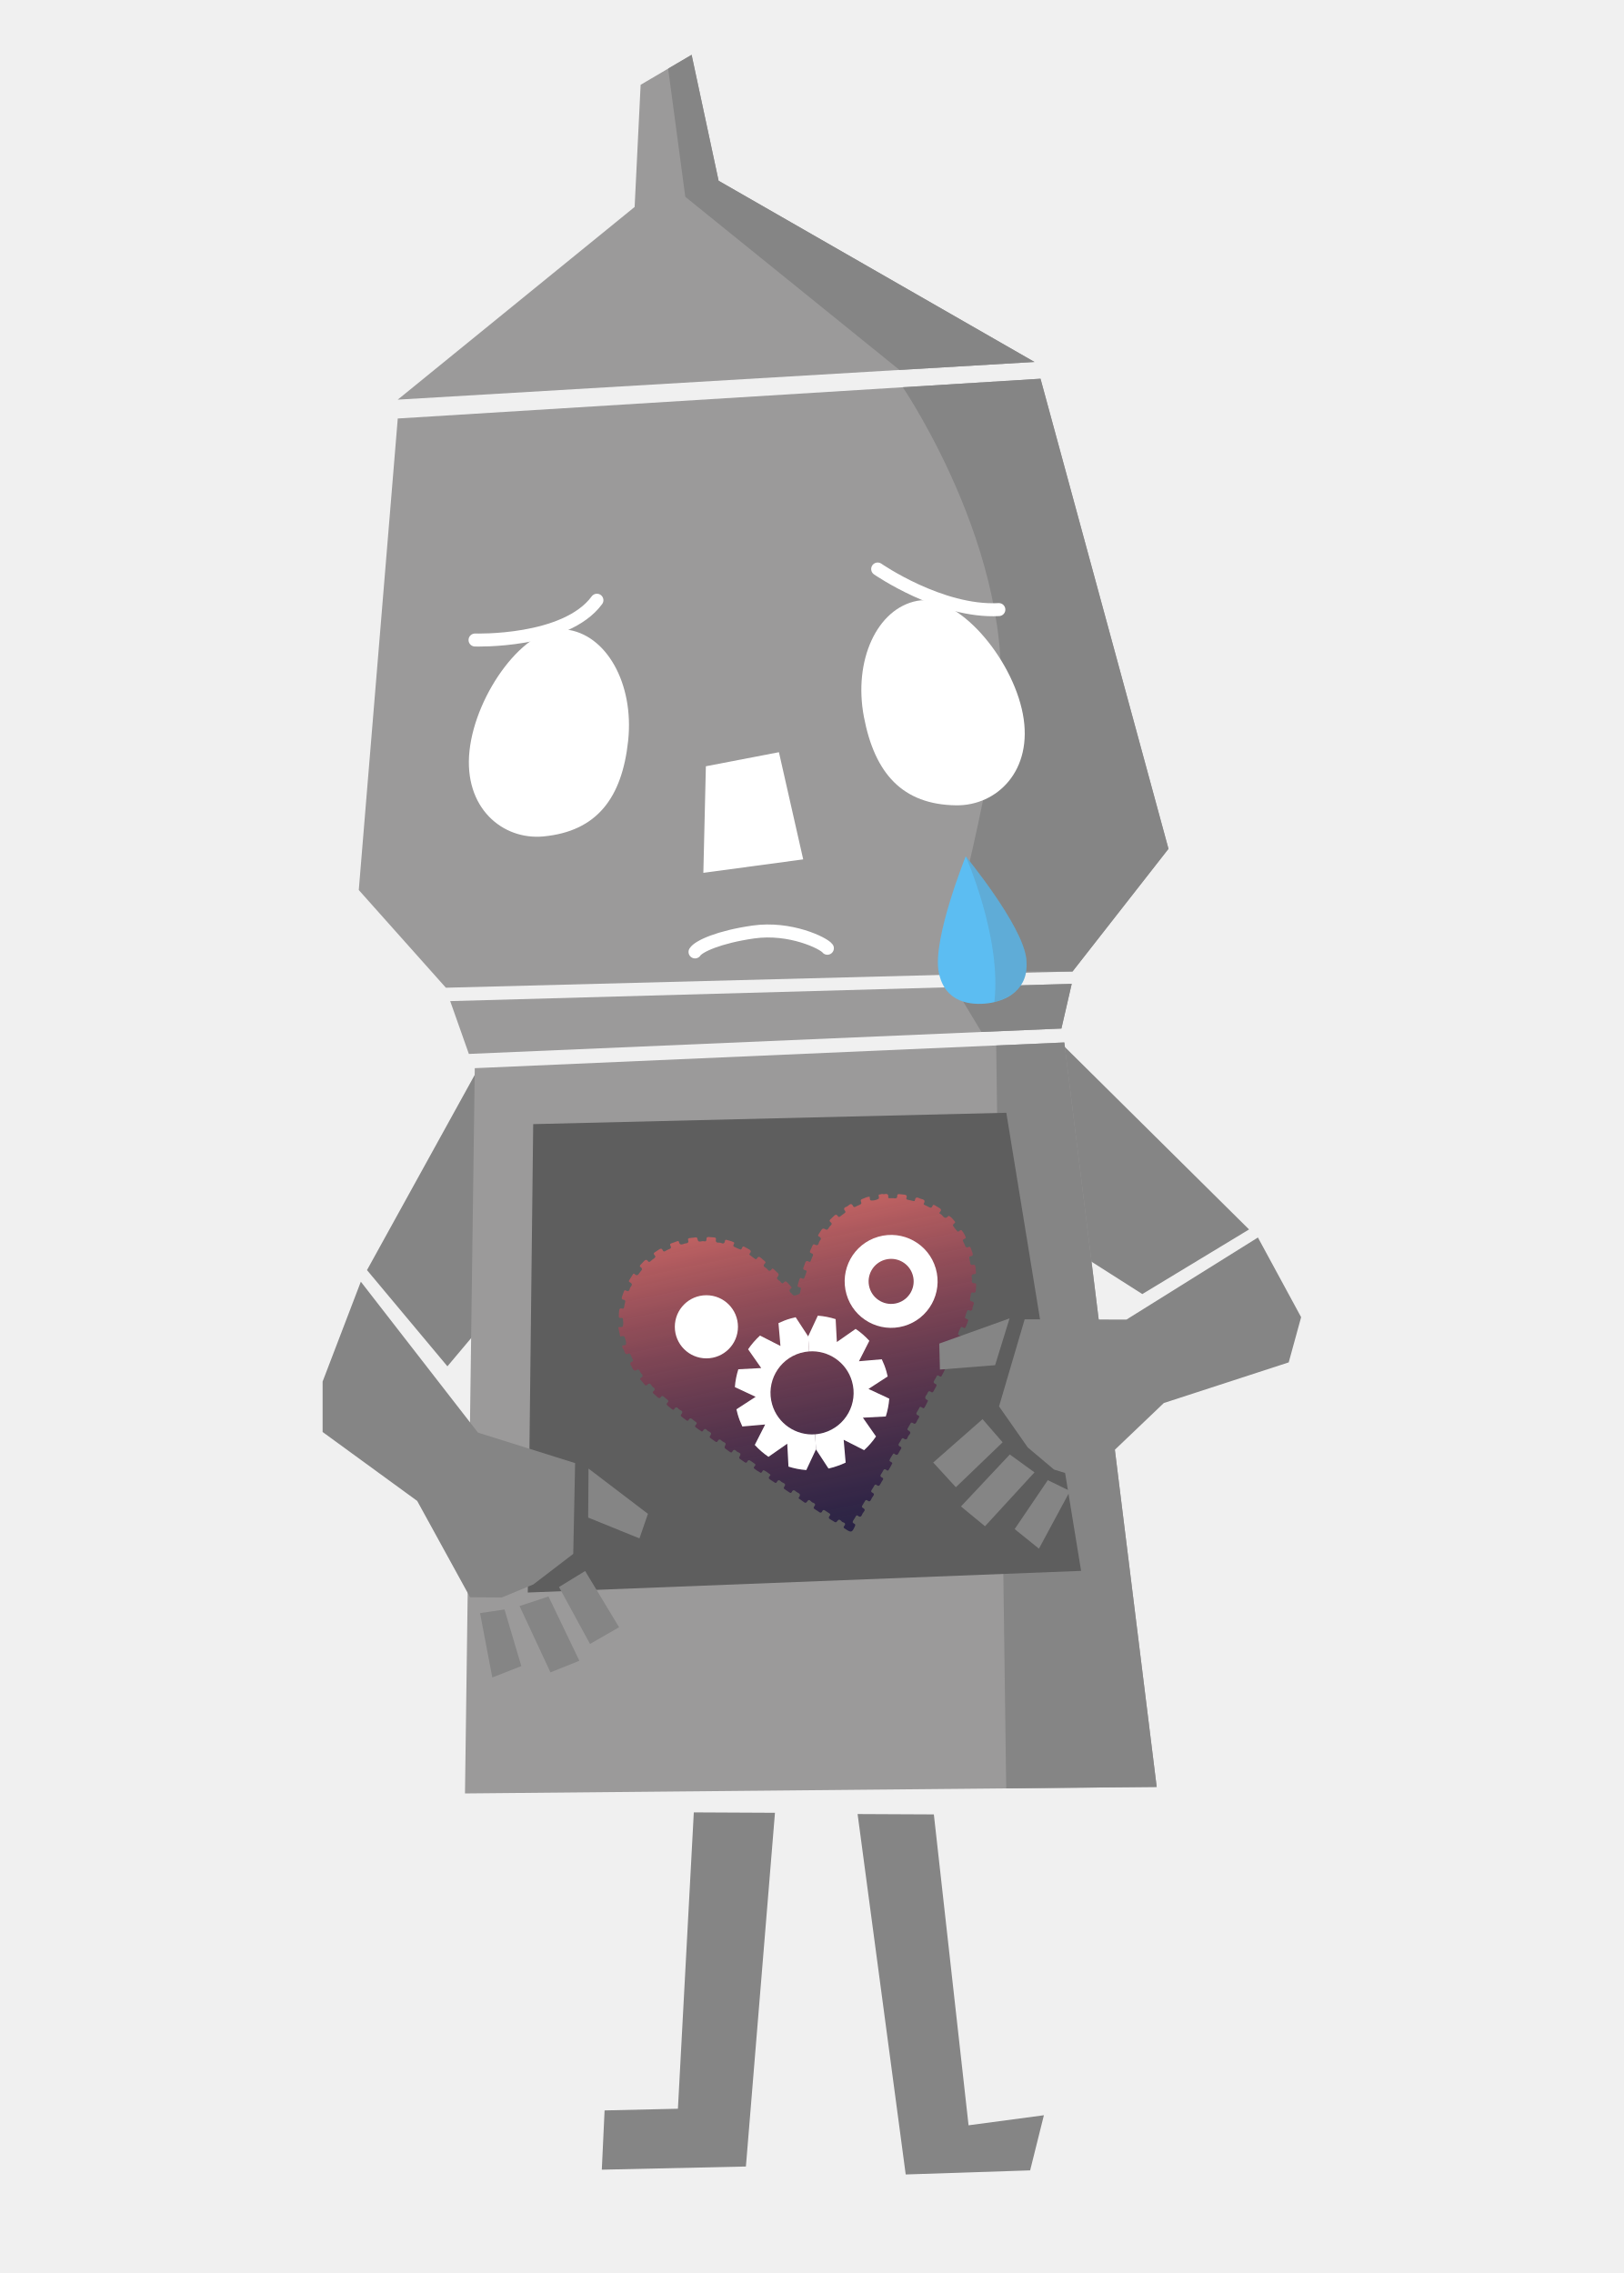
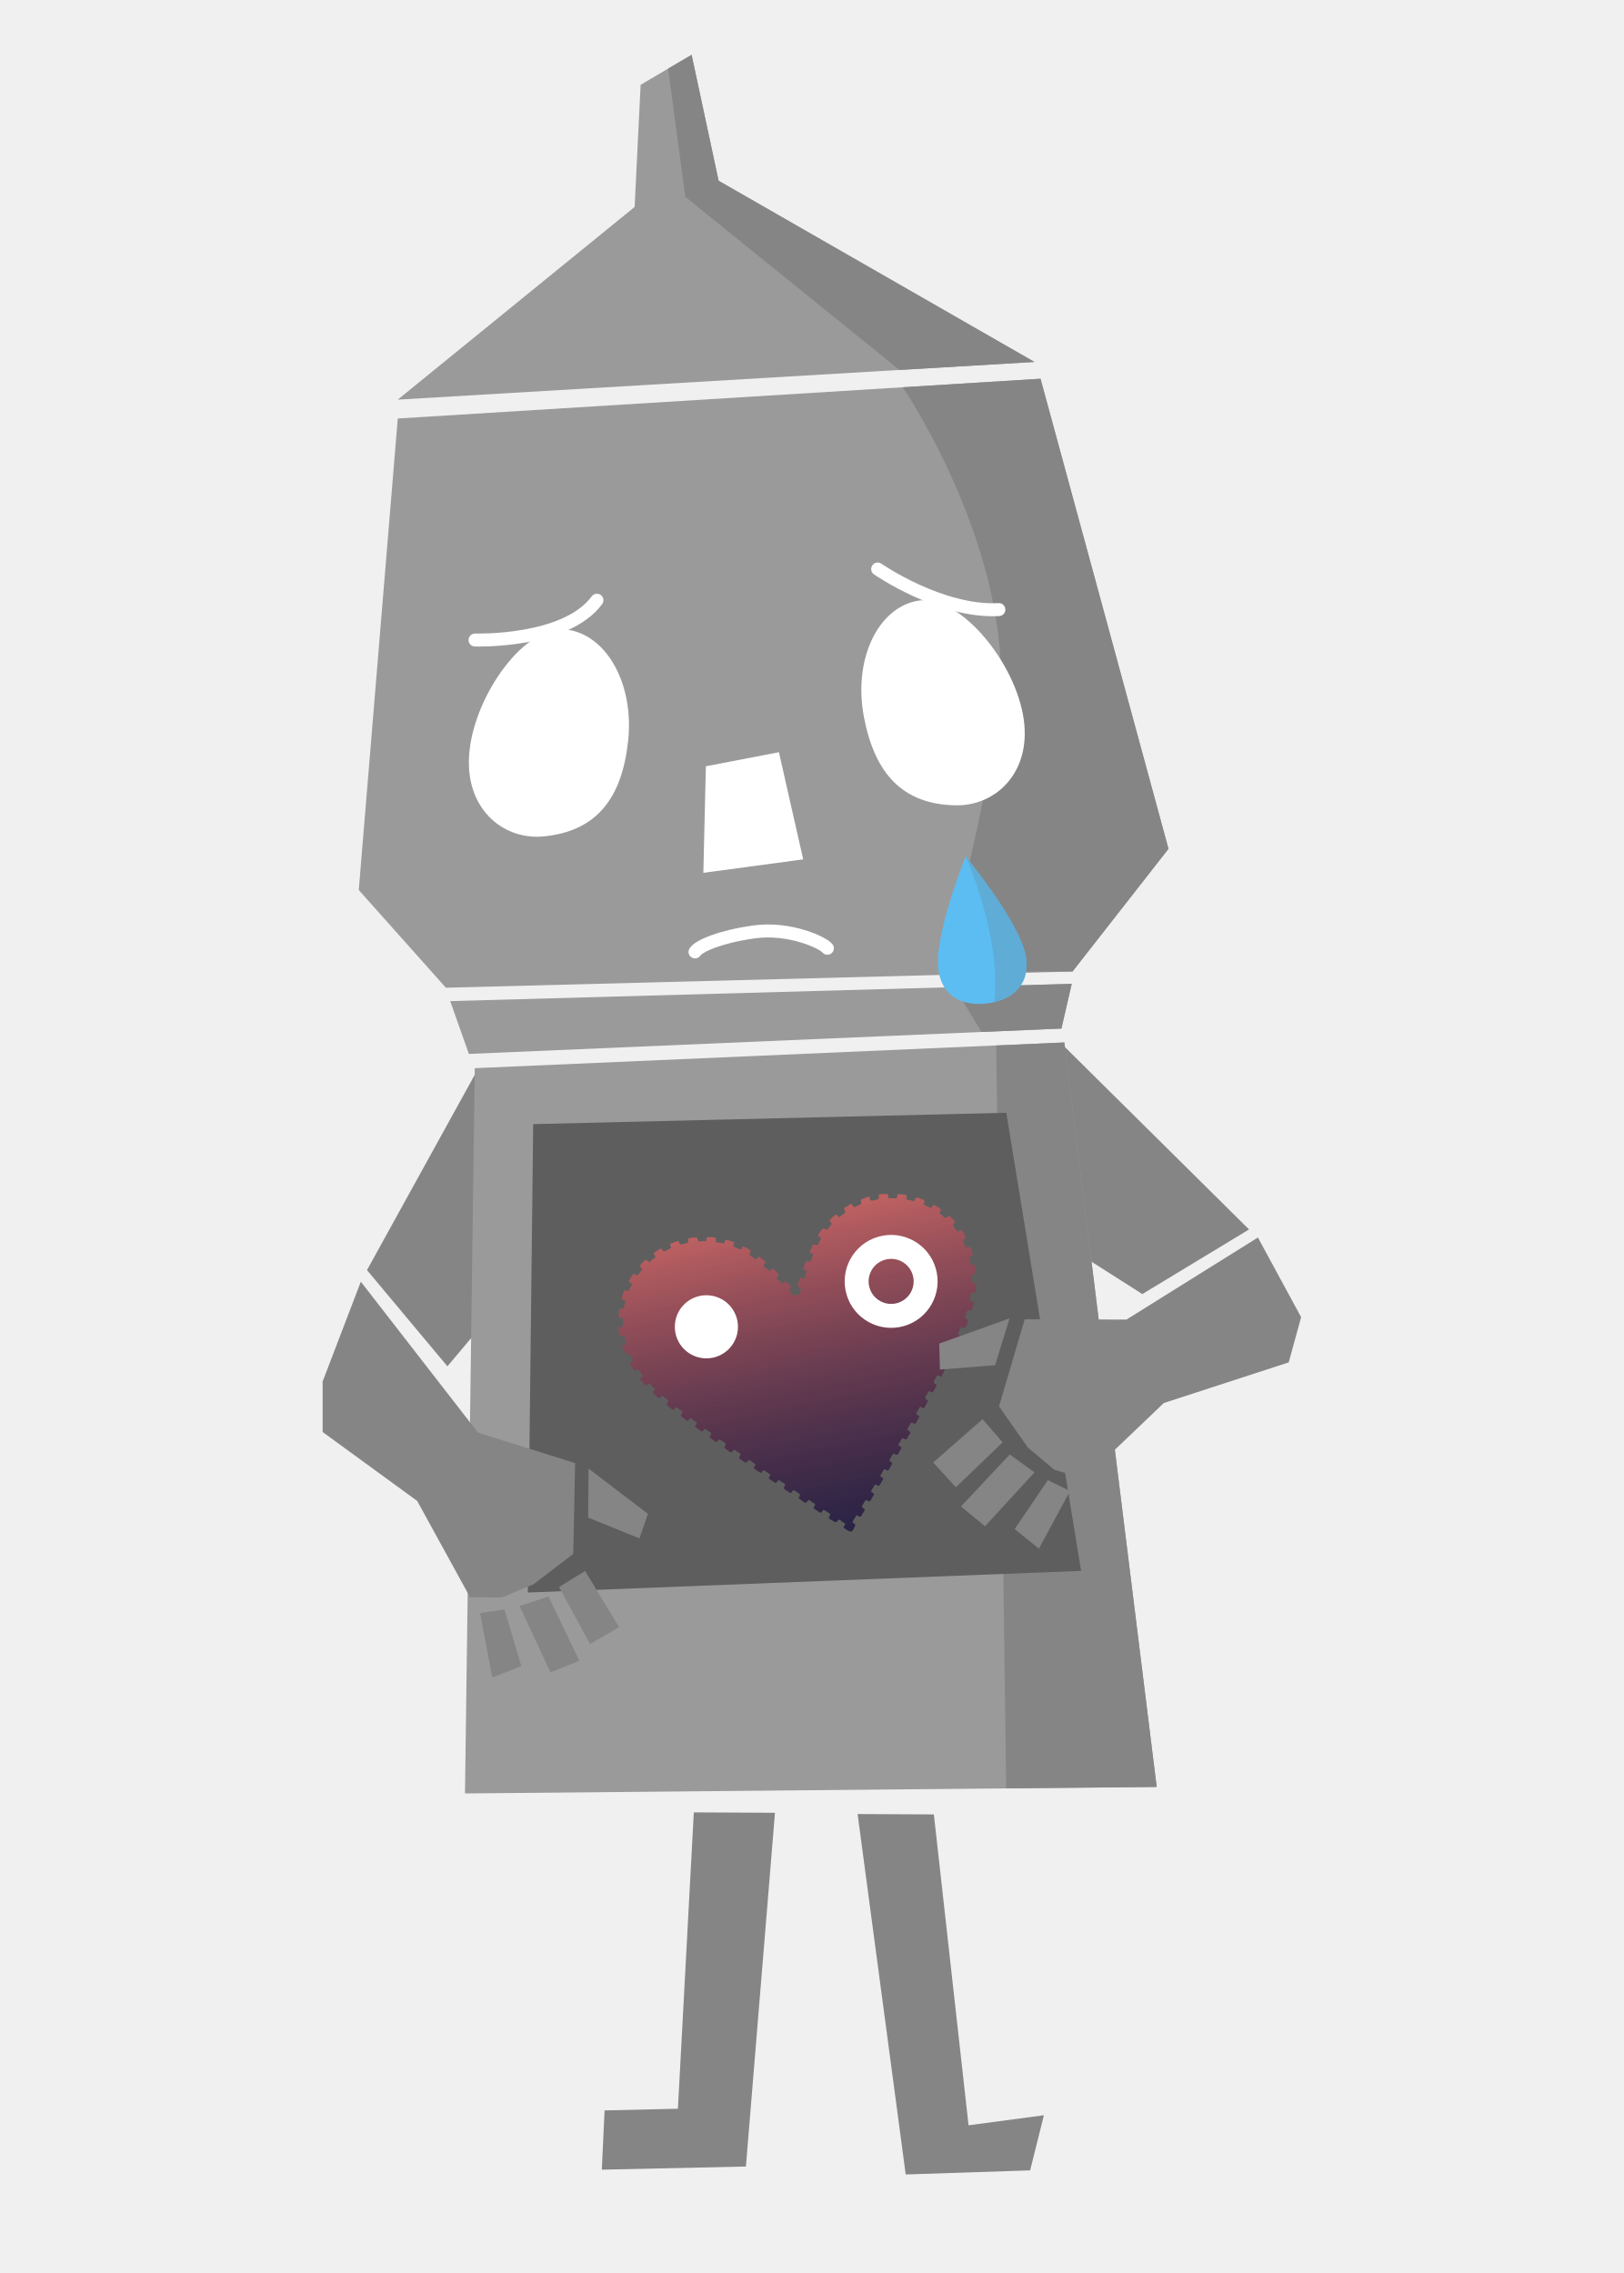
<svg xmlns="http://www.w3.org/2000/svg" version="1.1" id="圖層_1" x="0px" y="0px" width="500px" height="700px" viewBox="0 0 500 700" enable-background="new 0 0 500 700" xml:space="preserve">
  <g>
    <polygon fill="#858585" points="384.624,378.623 327.432,321.974 311.854,373.116 351.755,398.523  " />
    <polygon fill="#858585" points="113.009,391.146 146.741,330.01 177.11,374.01 137.771,420.772  " />
    <polygon fill="#9B9A9A" points="138.631,308.306 144.378,324.569 326.843,316.752 330.015,302.995  " />
    <polygon fill="#9B9A9A" points="122.485,128.882 110.48,274.097 137.298,304.182 330.26,299.189 359.811,261.402 320.405,116.635     " />
    <polygon fill="#9B9A9A" points="197.27,26.116 212.968,16.881 221.279,55.666 318.544,111.468 122.471,123.077 195.423,63.734  " />
    <polygon fill="#9B9A9A" points="146.196,328.957 327.736,321.037 356.184,550.315 143.183,552.315  " />
    <g>
      <polygon fill="#858585" points="293.912,303.997 302.217,317.807 326.843,316.752 330.015,302.995   " />
      <path fill="#858585" d="M277.999,119.259l42.406-2.624l39.405,144.767l-29.551,37.787l-41.22,0.074    c0,0,7.254-17.083,17.724-73.527C316.131,175.238,277.999,119.259,277.999,119.259z" />
      <polygon fill="#858585" points="306.764,321.974 309.844,550.751 356.184,550.315 327.736,321.037   " />
      <polygon fill="#858585" points="205.742,21.132 211.021,60.605 276.98,113.929 318.544,111.468 221.279,55.666 212.968,16.881       " />
    </g>
    <polygon fill="#FFFFFF" points="217.36,235.982 239.855,231.651 247.33,264.656 216.584,268.8  " />
    <polygon fill="#858585" points="213.646,558.147 238.636,558.271 229.687,667.205 185.315,668.182 186.172,649.933    208.752,649.412  " />
    <polygon fill="#858585" points="264.079,558.658 287.561,558.77 298.249,654.515 321.449,651.414 317.21,668.396 278.896,669.654     " />
    <path fill="#FFFFFF" d="M193.424,228.152c-1.889,17.601-9.639,27.879-26.09,29.437c-12.535,1.187-24.649-8.77-22.76-26.371   c1.888-17.601,17.079-38.711,29.601-37.369C186.696,195.194,195.313,210.551,193.424,228.152z" />
    <path fill="#FFFFFF" d="M266.029,220.797c3.317,17.389,11.877,27,28.401,27.213c12.594,0.161,23.853-10.749,20.536-28.138   c-3.317-17.389-20.179-37.192-32.547-34.832C270.051,187.399,262.713,203.408,266.029,220.797z" />
    <path fill="none" stroke="#FFFFFF" stroke-width="4" stroke-linecap="round" stroke-miterlimit="10" d="M214.022,293.157   c1.071-1.728,7.385-4.627,17.969-6.138c11.318-1.614,21.654,3.447,22.785,5.007" />
    <path fill="none" stroke="#FFFFFF" stroke-width="4" stroke-linecap="round" stroke-miterlimit="10" d="M146.278,197.102   c0,0,27.851,0.908,37.532-12.254" />
    <path fill="none" stroke="#FFFFFF" stroke-width="4" stroke-linecap="round" stroke-miterlimit="10" d="M270.262,175.238   c0,0,19.38,13.454,37.318,12.493" />
    <g>
      <path fill="#5CBDF2" d="M316.004,295.107c-1.262-10.296-18.628-31.393-18.628-31.393s-10.236,25.353-8.336,35.549    c1.823,9.773,10.16,10.359,15.298,9.705C309.599,308.246,317.206,304.977,316.004,295.107z" />
      <path opacity="0.2" fill="#686868" d="M297.376,263.715c0,0,11.152,25.122,8.816,44.901c0,0,5.331-1.416,7.69-4.512    c2.358-3.096,2.47-6.071,2.121-8.997C314.791,284.909,297.376,263.715,297.376,263.715z" />
    </g>
    <polygon fill="#5E5E5E" points="164.188,346.188 309.876,342.691 332.901,483.77 162.521,490.438  " />
    <g>
      <g>
        <linearGradient id="SVGID_1_" gradientUnits="userSpaceOnUse" x1="246.781" y1="422.876" x2="246.781" y2="522.638" gradientTransform="matrix(0.9787 -0.2054 0.2054 0.9787 -88.2761 11.1357)">
          <stop offset="0" style="stop-color:#CA6262" />
          <stop offset="1" style="stop-color:#0A0036;stop-opacity:0.7" />
        </linearGradient>
        <path opacity="0.9" fill-rule="evenodd" clip-rule="evenodd" fill="url(#SVGID_1_)" d="M190.978,411.578     c-0.197-0.94-0.395-1.88-0.592-2.82c0.473-0.188,1.274,0.115,1.416-0.335c0.213-0.668,0.098-1.459,0.03-2.189     c-0.053-0.562-0.576-0.296-0.897-0.359c-0.326-0.065-0.413-0.267-0.398-0.557c0.022-0.403,0.037-0.81,0.074-1.214     c0.063-0.655,0.008-1.424,1.091-1.099c0.338,0.102,0.434-0.198,0.489-0.458c0.107-0.506,0.174-1.02,0.306-1.516     c0.107-0.401,0.032-0.678-0.393-0.731c-0.79-0.101-0.712-0.561-0.511-1.104c0.182-0.483,0.353-0.972,0.517-1.461     c0.116-0.343,0.328-0.502,0.657-0.298c0.711,0.44,1.052,0.036,1.155-0.572c0.108-0.639,1.392-1.289,0.039-1.959     c-0.253-0.126-0.428-0.295-0.231-0.604c0.396-0.622,0.783-1.251,1.184-1.87c0.104-0.159,0.254-0.297,0.445-0.11     c1.028,1.002,1.312-0.106,1.79-0.633c0.428-0.47,0.913-0.933,0.068-1.49c-0.352-0.23-0.138-0.516,0.072-0.742     c0.275-0.298,0.563-0.586,0.843-0.88c0.446-0.469,0.87-0.983,1.453-0.129c0.229,0.337,0.496,0.16,0.744-0.055     c0.332-0.292,0.671-0.582,1.038-0.827c0.451-0.3,0.631-0.608,0.183-1.045c-0.424-0.416-0.213-0.691,0.195-0.94     c0.346-0.212,0.681-0.439,1.019-0.665c0.522-0.348,1.021-0.655,1.364,0.219c0.142,0.362,0.441,0.315,0.736,0.155     c0.356-0.192,0.703-0.421,1.08-0.556c0.598-0.21,0.872-0.483,0.491-1.12c-0.218-0.368-0.051-0.608,0.356-0.735     c0.492-0.154,0.963-0.376,1.455-0.523c0.255-0.076,0.693-0.338,0.781,0.02c0.375,1.549,1.357,0.596,2.094,0.541     c0.531-0.039,1.051-0.204,0.78-0.965c-0.146-0.411,0.048-0.624,0.463-0.671c0.586-0.065,1.173-0.124,1.757-0.209     c0.411-0.059,0.6,0.076,0.662,0.502c0.203,1.391,1.265,0.497,1.917,0.679c0.573,0.16,0.914-0.068,0.854-0.743     c-0.035-0.416,0.227-0.589,0.633-0.557c0.588,0.047,1.177,0.081,1.765,0.133c0.331,0.03,0.583,0.172,0.509,0.56     c-0.29,1.506,1.021,0.845,1.592,1.144c0.551,0.289,1.079,0.216,1.171-0.591c0.026-0.231,0.164-0.453,0.44-0.377     c0.743,0.207,1.517,0.37,2.204,0.703c0.53,0.256-0.066,0.697-0.036,1.061c0.009,0.1,0.02,0.259,0.08,0.287     c0.661,0.32,1.313,0.686,2.01,0.903c0.48,0.149,0.505-0.434,0.7-0.708c0.221-0.309,0.44-0.179,0.67-0.061     c0.328,0.17,0.66,0.334,0.971,0.531c0.556,0.353,1.409,0.594,0.589,1.509c-0.248,0.279,0.027,0.453,0.24,0.607     c0.417,0.304,0.844,0.6,1.242,0.927c0.315,0.259,0.59,0.32,0.805-0.077c0.372-0.687,0.767-0.487,1.211-0.08     c0.353,0.324,0.73,0.621,1.103,0.925c0.264,0.214,0.397,0.436,0.103,0.728c-1.036,1.027,0.276,1.217,0.641,1.713     c0.404,0.551,0.902,0.901,1.433,0.075c0.194-0.303,0.419-0.202,0.636,0.012c0.262,0.259,0.545,0.498,0.806,0.759     c0.463,0.461,1.092,0.724,0.337,1.638c-0.547,0.663,0.637,1.019,0.986,1.552c0.292,0.445,0.66,0.579,1.054,0.077     c0.358-0.454,0.665-0.291,0.979,0.071c0.338,0.39,0.699,0.759,1.055,1.133c0.186,0.193,0.42,0.424,0.13,0.645     c-1.086,0.818-0.118,1.246,0.3,1.801c0.589,0.78,1.257,0.262,1.864,0.101c0.811-0.218,0.609-1.061,0.82-1.63     c0.245-0.662-0.464-0.47-0.735-0.677c-0.109-0.083-0.319-0.202-0.305-0.258c0.198-0.746,0.378-1.506,0.667-2.22     c0.244-0.602,0.689-0.076,1.044-0.071c0.106,0,0.287,0.01,0.306-0.036c0.276-0.68,0.585-1.354,0.771-2.061     c0.144-0.538-0.441-0.477-0.73-0.632s-0.344-0.339-0.229-0.627c0.137-0.343,0.253-0.692,0.379-1.04     c0.231-0.64,0.362-1.429,1.363-0.837c0.339,0.2,0.443-0.088,0.544-0.331c0.171-0.409,0.305-0.836,0.512-1.225     c0.271-0.513,0.29-0.887-0.363-1.072c-0.475-0.134-0.524-0.423-0.309-0.842c0.254-0.491,0.465-1.004,0.694-1.508     c0.136-0.3,0.31-0.514,0.676-0.313c1.347,0.74,1.117-0.695,1.566-1.164c0.443-0.464,0.504-0.957-0.233-1.273     c-0.351-0.148-0.363-0.408-0.148-0.712c0.232-0.332,0.446-0.679,0.664-1.021c0.365-0.575,0.606-1.041,1.508-0.489     c0.729,0.448,0.918-0.68,1.393-1.048c0.426-0.33,0.758-0.749,0.096-1.214c-0.434-0.305-0.284-0.604,0.035-0.893     c0.3-0.273,0.596-0.553,0.884-0.837c0.442-0.438,0.863-0.885,1.381-0.069c0.205,0.322,0.472,0.249,0.745,0.022     c0.398-0.327,0.816-0.631,1.239-0.929c0.27-0.188,0.486-0.401,0.217-0.709c-0.686-0.784-0.099-1.155,0.509-1.35     c0.63-0.201,1.27-1.583,1.994-0.103c0.154,0.313,0.39,0.285,0.647,0.165c0.402-0.186,0.79-0.406,1.204-0.557     c0.531-0.193,0.82-0.453,0.539-1.053c-0.215-0.456,0.043-0.673,0.449-0.817c0.448-0.16,0.887-0.351,1.33-0.527     c0.288-0.061,0.578-0.121,0.867-0.183c0.138,0.442-0.065,1.191,0.592,1.206c0.702,0.017,1.472-0.159,2.095-0.479     c0.418-0.212,0.02-0.872,0.134-1.319c0.36-0.075,0.722-0.151,1.084-0.228c0.142,0.03,0.286,0.096,0.422,0.083     c0.714-0.063,1.562-0.38,1.416,0.913c-0.032,0.275,0.216,0.332,0.466,0.326c0.441-0.015,0.892-0.055,1.325,0.002     c0.61,0.081,1.03,0.006,0.977-0.746c-0.033-0.466,0.264-0.563,0.639-0.528c0.44,0.039,0.878,0.118,1.319,0.146     c0.66,0.041,1.193,0.156,0.888,1.028c-0.138,0.396,0.095,0.508,0.441,0.57c0.544,0.099,1.083,0.228,1.617,0.367     c0.24,0.063,0.5,0.094,0.541-0.183c0.197-1.353,1.016-0.785,1.675-0.53c0.658,0.253,1.79,0.235,1.074,1.511     c-0.15,0.271,0.124,0.375,0.319,0.473c0.363,0.179,0.746,0.327,1.091,0.536c0.537,0.325,0.995,0.497,1.274-0.29     c0.125-0.353,0.365-0.413,0.689-0.199c0.34,0.223,0.701,0.408,1.044,0.627c0.566,0.362,1.37,0.648,0.499,1.504     c-0.199,0.195-0.136,0.45,0.115,0.531c0.828,0.268,1.262,2.107,2.533,0.651c0.037-0.042,0.156-0.065,0.2-0.038     c0.715,0.418,1.241,1.046,1.751,1.67c0.412,0.506-0.277,0.636-0.439,0.95c-0.062,0.118-0.15,0.315-0.1,0.386     c0.43,0.598,0.834,1.229,1.357,1.738c0.348,0.339,0.614-0.246,0.949-0.326c0.101-0.023,0.259-0.076,0.301-0.031     c0.563,0.596,0.951,1.313,1.277,2.05c0.257,0.58-0.387,0.594-0.666,0.813c-0.231,0.181-0.207,0.355-0.104,0.571     c0.176,0.365,0.383,0.72,0.518,1.101c0.204,0.573,0.409,1.044,1.163,0.671c0.391-0.193,0.609,0.021,0.724,0.411     c0.125,0.425,0.292,0.838,0.436,1.256c0.195,0.563,0.337,1.092-0.545,1.172c-0.371,0.033-0.465,0.285-0.381,0.639     c0.119,0.503,0.226,1.01,0.317,1.518c0.068,0.388,0.221,0.615,0.661,0.491c0.724-0.203,0.906,0.214,0.938,0.819     c0.028,0.478,0.068,0.957,0.128,1.433c0.042,0.345-0.01,0.601-0.42,0.601c-1.535-0.003-0.655,1.157-0.821,1.779     c-0.157,0.59,0.035,1.107,0.839,1.033c0.4-0.036,0.507,0.206,0.479,0.558c-0.041,0.514-0.084,1.029-0.109,1.545     c-0.027,0.532-0.109,0.958-0.827,0.758c-0.458-0.127-0.667,0.104-0.71,0.572c-0.045,0.476-0.154,0.945-0.24,1.417     c-0.058,0.315-0.066,0.585,0.344,0.673c1.572,0.332,0.432,1.305,0.424,1.975c-0.007,0.692-0.3,1.237-1.176,0.82     c-0.184-0.087-0.386-0.089-0.464,0.124c-0.242,0.657-0.522,1.312-0.665,1.991c-0.121,0.583,0.564,0.438,0.819,0.704     c0.07,0.072,0.182,0.199,0.159,0.259c-0.264,0.727-0.49,1.475-0.847,2.156c-0.295,0.565-0.691-0.021-1.044-0.052     c-0.143-0.015-0.302-0.104-0.38,0.066c-0.308,0.668-0.678,1.323-0.868,2.027c-0.125,0.466,0.488,0.437,0.758,0.647     c0.112,0.089,0.262,0.162,0.182,0.34c-0.324,0.702-0.586,1.45-1.009,2.088c-0.313,0.476-0.706-0.132-1.078-0.141     c-0.097-0.004-0.252,0.006-0.279,0.061c-0.339,0.654-0.729,1.294-0.962,1.985c-0.161,0.483,0.471,0.435,0.7,0.675     c0.073,0.077,0.205,0.18,0.191,0.247c-0.165,0.768-0.598,1.424-0.975,2.094c-0.33,0.587-0.688-0.016-1.031-0.078     c-0.147-0.028-0.318-0.111-0.398,0.032c-0.356,0.645-0.765,1.277-1,1.966c-0.157,0.462,0.471,0.454,0.712,0.692     c0.074,0.073,0.204,0.196,0.183,0.239c-0.326,0.698-0.628,1.413-1.028,2.069c-0.336,0.55-0.71,0.025-1.042-0.097     c-0.296-0.109-0.408,0.045-0.521,0.24c-0.22,0.384-0.407,0.789-0.647,1.159c-0.336,0.52-0.406,0.932,0.294,1.196     c0.422,0.158,0.397,0.442,0.188,0.791c-0.266,0.442-0.497,0.905-0.734,1.365c-0.194,0.376-0.438,0.62-0.857,0.3     c-0.57-0.436-0.869-0.125-1.063,0.388c-0.273,0.725-1.455,1.486,0.053,2.178c0.053,0.024,0.116,0.146,0.098,0.185     c-0.346,0.689-0.65,1.409-1.074,2.05c-0.35,0.53-0.704-0.038-1.04-0.154c-0.281-0.097-0.406,0.003-0.523,0.225     c-0.192,0.356-0.368,0.727-0.598,1.06c-0.382,0.552-0.589,1.024,0.262,1.334c0.389,0.14,0.326,0.414,0.147,0.712     c-0.249,0.41-0.498,0.823-0.702,1.257c-0.245,0.516-0.523,0.8-1.081,0.368c-0.396-0.309-0.647-0.141-0.851,0.264     c-0.216,0.427-0.474,0.835-0.713,1.25c-0.155,0.271-0.28,0.539,0.101,0.738c1.433,0.751,0.032,1.374-0.129,2.021     c-0.154,0.619-0.546,1.053-1.263,0.48c-0.313-0.25-0.534-0.054-0.699,0.247c-0.195,0.356-0.388,0.717-0.621,1.048     c-0.355,0.507-0.453,0.921,0.262,1.185c0.432,0.159,0.4,0.441,0.186,0.777c-0.219,0.343-0.438,0.688-0.61,1.053     c-0.289,0.61-0.603,1.039-1.305,0.455c-0.126-0.105-0.354-0.236-0.484-0.025c-0.392,0.624-0.831,1.238-1.092,1.917     c-0.161,0.415,0.443,0.471,0.685,0.706c0.073,0.071,0.185,0.21,0.159,0.256c-0.354,0.685-0.689,1.386-1.113,2.027     c-0.377,0.569-0.691-0.062-1.019-0.164c-0.337-0.104-0.475,0.044-0.612,0.287c-0.2,0.354-0.375,0.727-0.617,1.051     c-0.378,0.512-0.445,0.922,0.236,1.212c0.439,0.188,0.367,0.468,0.154,0.796c-0.24,0.372-0.478,0.749-0.673,1.146     c-0.274,0.554-0.583,0.827-1.173,0.354c-0.334-0.268-0.579-0.137-0.771,0.244c-0.214,0.428-0.472,0.838-0.749,1.228     c-0.282,0.398-0.22,0.688,0.209,0.88c0.646,0.29,0.528,0.663,0.185,1.119c-0.221,0.293-0.427,0.612-0.567,0.948     c-0.257,0.614-0.593,0.803-1.15,0.342c-0.344-0.285-0.57-0.161-0.767,0.201c-0.245,0.454-0.525,0.891-0.796,1.33     c-0.18,0.294-0.207,0.552,0.146,0.734c1.221,0.63,0.162,1.222-0.084,1.752c-0.26,0.562-0.522,1.466-1.473,0.656     c-0.271-0.232-0.461-0.048-0.607,0.202c-0.226,0.382-0.428,0.781-0.693,1.133c-0.357,0.472-0.411,0.838,0.201,1.121     c0.384,0.178,0.381,0.432,0.213,0.808c-0.859,1.936-1.139,2.027-2.877,0.862c-0.061-0.041-0.12-0.088-0.186-0.121     c-0.406-0.204-0.551-0.469-0.209-0.854c0.547-0.614,0.113-1.019-0.396-1.125c-0.588-0.124-0.999-1.482-1.763-0.345     c-0.329,0.488-0.587,0.419-0.973,0.151c-0.303-0.21-0.628-0.389-0.949-0.568c-0.526-0.294-0.969-0.597-0.389-1.245     c0.305-0.341,0.141-0.583-0.203-0.789c-0.411-0.246-0.815-0.507-1.206-0.787c-0.368-0.267-0.672-0.296-0.886,0.163     c-0.294,0.629-0.674,0.525-1.129,0.174c-0.32-0.247-0.666-0.466-1.019-0.667c-0.44-0.253-0.712-0.512-0.299-1.023     c0.629-0.777-0.183-0.992-0.591-1.161c-0.504-0.207-0.958-1.391-1.655-0.251c-0.306,0.498-0.612,0.406-0.99,0.125     c-0.385-0.286-0.791-0.543-1.172-0.836c-0.183-0.14-0.604-0.274-0.385-0.548c1.011-1.262-0.359-1.38-0.88-1.879     c-0.455-0.438-0.939-0.589-1.283,0.17c-0.165,0.362-0.43,0.327-0.719,0.127c-0.484-0.338-0.968-0.677-1.467-0.993     c-0.324-0.207-0.357-0.431-0.137-0.728c0.828-1.121-0.428-1.142-0.863-1.542c-0.398-0.365-0.937-0.897-1.377,0.028     c-0.198,0.414-0.478,0.362-0.802,0.126c-0.328-0.239-0.669-0.463-1.021-0.664c-0.572-0.326-1.023-0.656-0.35-1.316     c0.119-0.116,0.255-0.343,0.06-0.483c-0.597-0.431-1.184-0.899-1.841-1.214c-0.457-0.219-0.495,0.421-0.762,0.629     c-0.079,0.063-0.217,0.167-0.259,0.141c-0.687-0.428-1.41-0.818-2.02-1.341c-0.38-0.326,0.138-0.64,0.294-0.936     c0.175-0.331-0.024-0.465-0.245-0.617c-0.335-0.23-0.68-0.449-0.997-0.7c-0.469-0.369-0.88-0.538-1.214,0.157     c-0.192,0.402-0.484,0.365-0.809,0.127c-0.447-0.327-0.9-0.646-1.363-0.948c-0.355-0.232-0.388-0.477-0.152-0.825     c0.815-1.207-0.599-1.125-0.985-1.613c-0.393-0.495-0.907-0.589-1.269,0.132c-0.221,0.44-0.513,0.29-0.809,0.065     c-0.264-0.202-0.541-0.386-0.812-0.579c-0.529-0.373-1.073-0.574-0.519-1.507c0.438-0.738-0.711-0.876-1.122-1.302     c-0.364-0.374-0.831-0.687-1.212,0.052c-0.233,0.455-0.532,0.391-0.888,0.104c-0.401-0.323-0.846-0.594-1.26-0.901     c-0.235-0.175-0.528-0.365-0.253-0.711c1.012-1.273-0.517-1.272-0.928-1.804c-0.478-0.617-0.919-0.394-1.262,0.212     c-0.059,0.104-0.289,0.235-0.34,0.202c-0.645-0.427-1.309-0.835-1.893-1.338c-0.487-0.422,0.141-0.689,0.283-1.011     c0.148-0.335-0.036-0.462-0.251-0.619c-0.326-0.241-0.665-0.47-0.964-0.744c-0.464-0.426-0.855-0.543-1.215,0.117     c-0.167,0.307-0.416,0.379-0.724,0.131c-0.46-0.371-0.936-0.721-1.407-1.076c-0.263-0.197-0.435-0.402-0.163-0.727     c0.994-1.184-0.452-1.239-0.847-1.75c-0.381-0.493-0.87-0.672-1.277,0.056c-0.188,0.335-0.449,0.304-0.729,0.064     c-0.364-0.313-0.736-0.619-1.127-0.896c-0.504-0.355-0.724-0.713-0.172-1.215c0.348-0.316,0.174-0.568-0.132-0.806     c-0.377-0.295-0.746-0.604-1.106-0.921c-0.291-0.258-0.583-0.366-0.829,0.016c-0.413,0.644-0.791,0.449-1.218,0.013     c-0.335-0.341-0.707-0.646-1.074-0.958c-0.265-0.225-0.396-0.461-0.07-0.719c0.615-0.487,0.492-0.974-0.099-1.28     c-0.572-0.298-0.726-1.796-1.827-0.697c-0.275,0.274-0.518,0.202-0.745-0.072c-0.377-0.454-0.754-0.907-1.137-1.356     c-0.205-0.238-0.424-0.539-0.05-0.734c1.036-0.542,0.383-1.072-0.006-1.545c-0.306-0.372-0.553-1.267-0.992-0.996     c-1.342,0.831-1.422-0.355-1.867-0.979c-0.412-0.579-0.736-1.161,0.257-1.531c0.235-0.088,0.274-0.301,0.149-0.55     c-0.248-0.494-0.469-1.001-0.702-1.504c-0.139-0.294-0.343-0.53-0.687-0.341c-0.822,0.449-0.975-0.144-1.228-0.703     c-0.141-0.314-0.074-0.764-0.507-0.921c-0.061-0.289-0.121-0.578-0.182-0.868c0.432-0.153,1.205-0.047,1.227-0.499     c0.031-0.732-0.186-1.535-0.51-2.204C192.058,411.222,191.428,411.592,190.978,411.578z" />
      </g>
      <circle fill="#FFFFFF" cx="217.52" cy="408.604" r="9.722" />
      <path fill="#FFFFFF" d="M288.148,390.634c-2.201-7.589-10.139-11.956-17.729-9.754c-7.588,2.202-11.956,10.14-9.753,17.729    c2.201,7.588,10.139,11.954,17.729,9.752C285.983,406.16,290.352,398.224,288.148,390.634z M276.341,401.283    c-3.68,1.066-7.527-1.05-8.596-4.728c-1.067-3.681,1.05-7.527,4.73-8.597c3.678-1.067,7.528,1.05,8.595,4.729    S280.019,400.215,276.341,401.283z" />
-       <path fill="#FFFFFF" d="M251.012,441.718c-5.908,0.443-11.523-3.28-13.242-9.199c-1.97-6.79,1.938-13.891,8.727-15.861    c0.885-0.257,1.774-0.408,2.657-0.473l-0.265-4.591l-3.883-5.938c-0.526,0.114-1.059,0.248-1.586,0.401    c-1.293,0.375-2.529,0.852-3.705,1.417l0.608,7.03l-6.292-3.201c-1.392,1.266-2.619,2.687-3.667,4.225l4.04,5.782l-7.048,0.375    c-0.566,1.767-0.932,3.607-1.069,5.488l6.396,2.992l-5.915,3.844c0.116,0.53,0.248,1.06,0.4,1.587    c0.375,1.292,0.853,2.527,1.418,3.706l7.03-0.608l-3.201,6.292c1.266,1.389,2.684,2.619,4.222,3.666l5.785-4.039l0.372,7.047    c1.768,0.568,3.611,0.93,5.49,1.071l2.992-6.395L251.012,441.718z" />
-       <g>
-         <path fill="#FFFFFF" d="M238.895,435.203" />
-         <path fill="#FFFFFF" d="M238.665,434.787" />
-         <path fill="#FFFFFF" d="M273.831,430.73l-6.395-2.991l5.912-3.842c-0.114-0.53-0.248-1.061-0.4-1.59     c-0.375-1.293-0.851-2.529-1.416-3.703l-7.03,0.608l3.199-6.293c-1.264-1.392-2.682-2.622-4.222-3.668l-5.784,4.04l-0.373-7.048     c-1.767-0.565-3.608-0.929-5.489-1.069l-2.99,6.396l0.301,4.614c0,0-0.003,0-0.004,0.001c5.897-0.428,11.494,3.292,13.208,9.198     c1.972,6.791-1.937,13.892-8.726,15.862c-1.247,0.361-2.62,0.472-2.62,0.472l0.262,4.642l3.85,5.891     c0.528-0.117,1.056-0.25,1.585-0.403c1.292-0.375,2.528-0.851,3.703-1.416l-0.607-7.029l6.292,3.198     c1.391-1.264,2.62-2.683,3.668-4.221l-4.041-5.784l7.048-0.373C273.33,434.454,273.691,432.613,273.831,430.73z" />
-         <path fill="#FFFFFF" d="M247.837,416.346c-0.008,0.002-0.016,0.002-0.022,0.004C247.821,416.348,247.829,416.348,247.837,416.346     z" />
+       <path display="none" fill="#FFFFFF" d="M251.012,441.718c-5.908,0.443-11.523-3.28-13.242-9.199    c-1.97-6.79,1.938-13.891,8.727-15.861c0.885-0.257,1.774-0.408,2.657-0.473l-0.265-4.591l-3.883-5.938    c-0.526,0.114-1.059,0.248-1.586,0.401c-1.293,0.375-2.529,0.852-3.705,1.417l0.608,7.03l-6.292-3.201    c-1.392,1.266-2.619,2.687-3.667,4.225l4.04,5.782l-7.048,0.375c-0.566,1.767-0.932,3.607-1.069,5.488l6.396,2.992l-5.915,3.844    c0.116,0.53,0.248,1.06,0.4,1.587c0.375,1.292,0.853,2.527,1.418,3.706l7.03-0.608l-3.201,6.292    c1.266,1.389,2.684,2.619,4.222,3.666l5.785-4.039l0.372,7.047c1.768,0.568,3.611,0.93,5.49,1.071l2.992-6.395L251.012,441.718z" />
+       <g display="none">
+         <path display="inline" fill="#FFFFFF" d="M238.895,435.203" />
+         <path display="inline" fill="#FFFFFF" d="M238.665,434.787" />
+         <path display="inline" fill="#FFFFFF" d="M273.831,430.73l-6.395-2.991l5.912-3.842c-0.114-0.53-0.248-1.061-0.4-1.59     c-0.375-1.293-0.851-2.529-1.416-3.703l-7.03,0.608l3.199-6.293c-1.264-1.392-2.682-2.622-4.222-3.668l-5.784,4.04l-0.373-7.048     c-1.767-0.565-3.608-0.929-5.489-1.069l-2.99,6.396l0.301,4.614c0,0-0.003,0-0.004,0.001c5.897-0.428,11.494,3.292,13.208,9.198     c1.972,6.791-1.937,13.892-8.726,15.862c-1.247,0.361-2.62,0.472-2.62,0.472l0.262,4.642l3.85,5.891     c0.528-0.117,1.056-0.25,1.585-0.403c1.292-0.375,2.528-0.851,3.703-1.416l-0.607-7.029l6.292,3.198     c1.391-1.264,2.62-2.683,3.668-4.221l-4.041-5.784l7.048-0.373C273.33,434.454,273.691,432.613,273.831,430.73z" />
+         <path display="inline" fill="#FFFFFF" d="M247.837,416.346c-0.008,0.002-0.016,0.002-0.022,0.004     C247.821,416.348,247.829,416.348,247.837,416.346z" />
      </g>
    </g>
    <g>
      <g>
        <polygon fill="#858585" points="181.224,452.271 199.521,466.204 196.913,473.77 181.116,467.355    " />
      </g>
      <g>
        <polygon fill="#858585" points="111.112,394.713 147.186,441.195 177.094,450.579 176.523,478.538 164.265,487.924      154.513,491.968 144.75,491.897 128.465,462.229 99.342,441 99.342,425.477    " />
      </g>
      <g>
        <polygon fill="#858585" points="168.898,491.651 159.991,494.608 169.505,515.028 178.402,511.448    " />
      </g>
      <g>
        <polygon fill="#858585" points="155.354,495.661 147.823,496.774 151.592,516.597 160.533,513.095    " />
      </g>
      <g>
        <polygon fill="#858585" points="190.632,501.128 180.182,483.813 172.14,488.742 181.685,506.279    " />
      </g>
    </g>
    <g>
      <g>
        <polygon fill="#858585" points="310.876,406.013 289.227,413.772 289.429,421.772 306.425,420.426    " />
      </g>
      <g>
        <polygon fill="#858585" points="387.354,381.105 346.878,406.378 315.531,406.296 307.637,433.123 316.491,445.771      324.566,452.57 333.896,455.45 358.376,432.08 396.836,419.563 400.658,405.641    " />
      </g>
      <g>
        <polygon fill="#858585" points="310.947,447.927 318.547,453.435 303.313,470.03 295.912,463.932    " />
      </g>
      <g>
        <polygon fill="#858585" points="322.65,455.838 329.493,459.172 319.918,476.932 312.451,470.895    " />
      </g>
      <g>
        <polygon fill="#858585" points="287.367,450.4 302.557,437.048 308.736,444.175 294.343,458.013    " />
      </g>
    </g>
  </g>
</svg>
